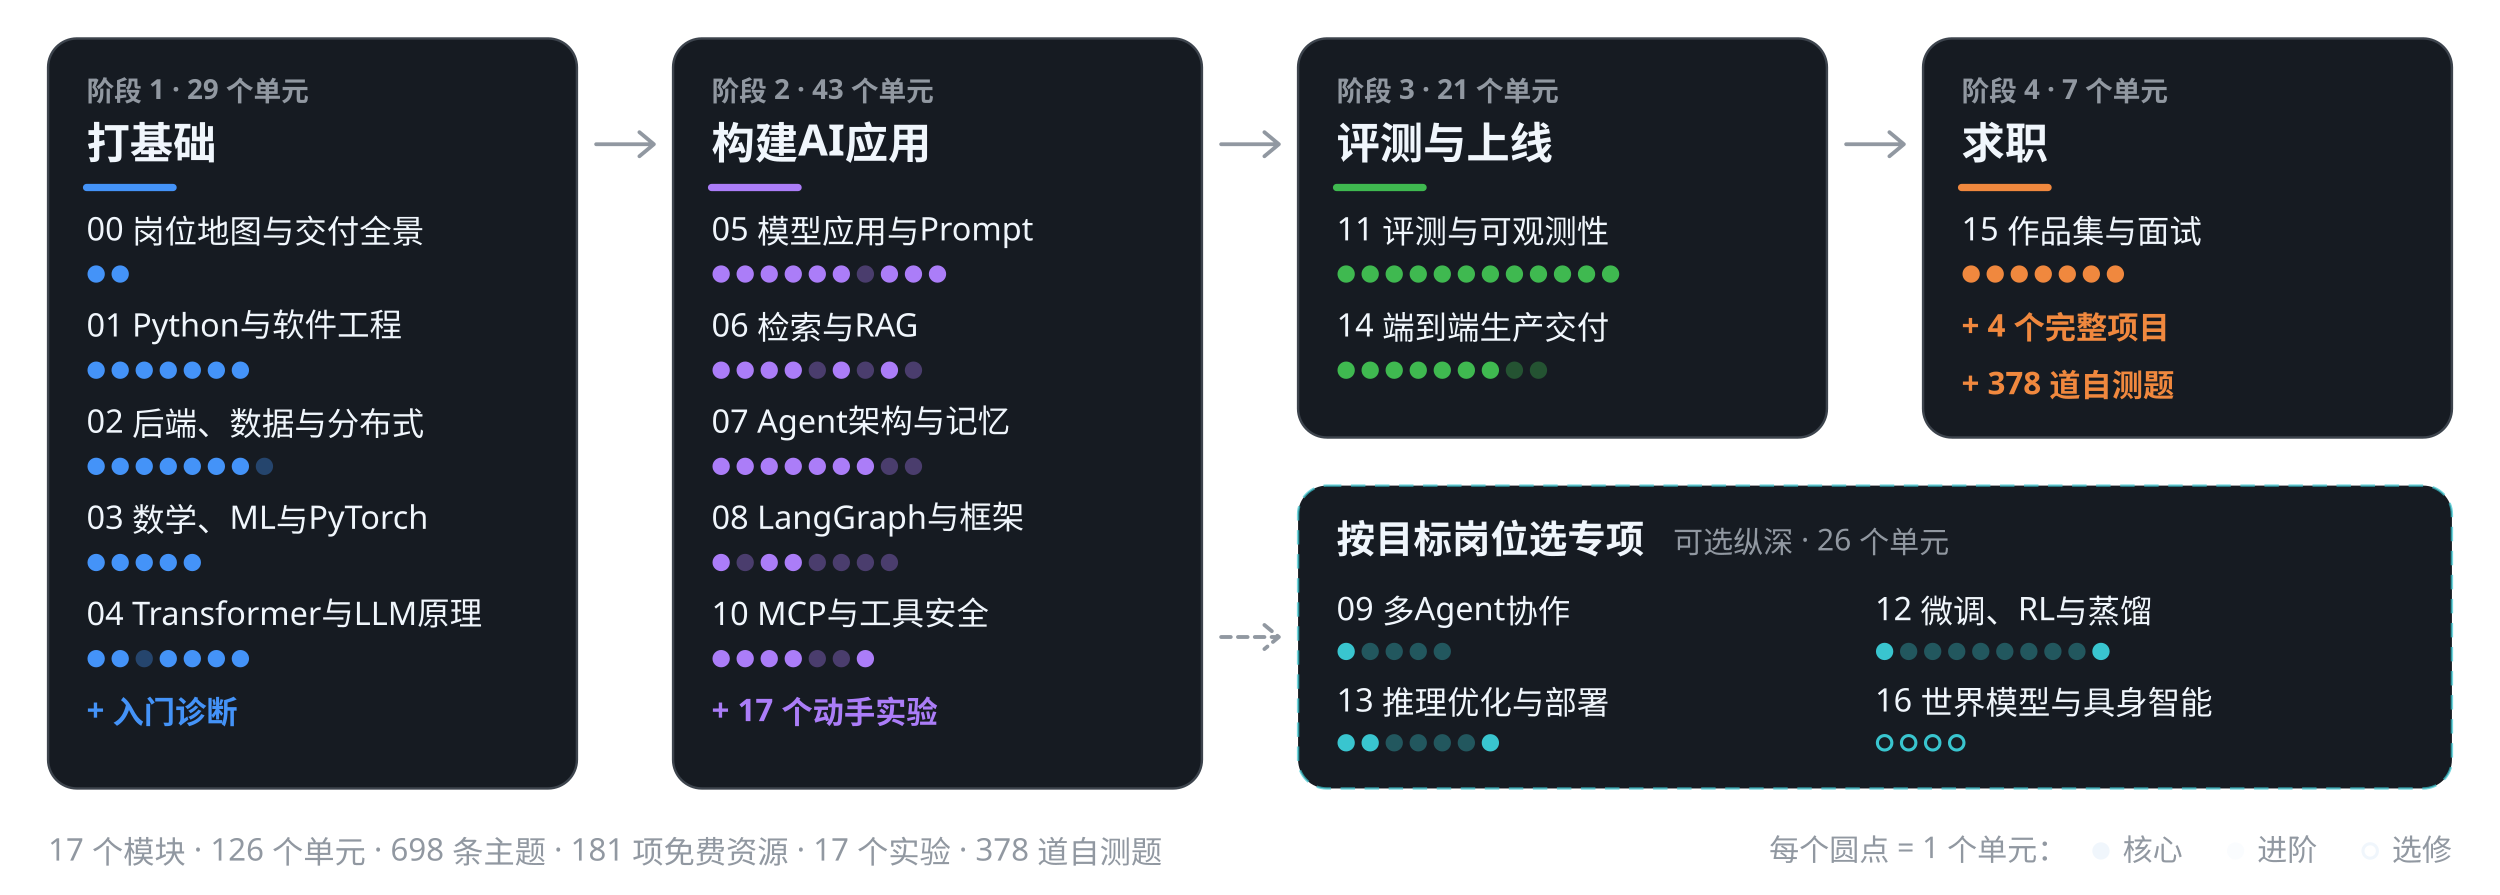
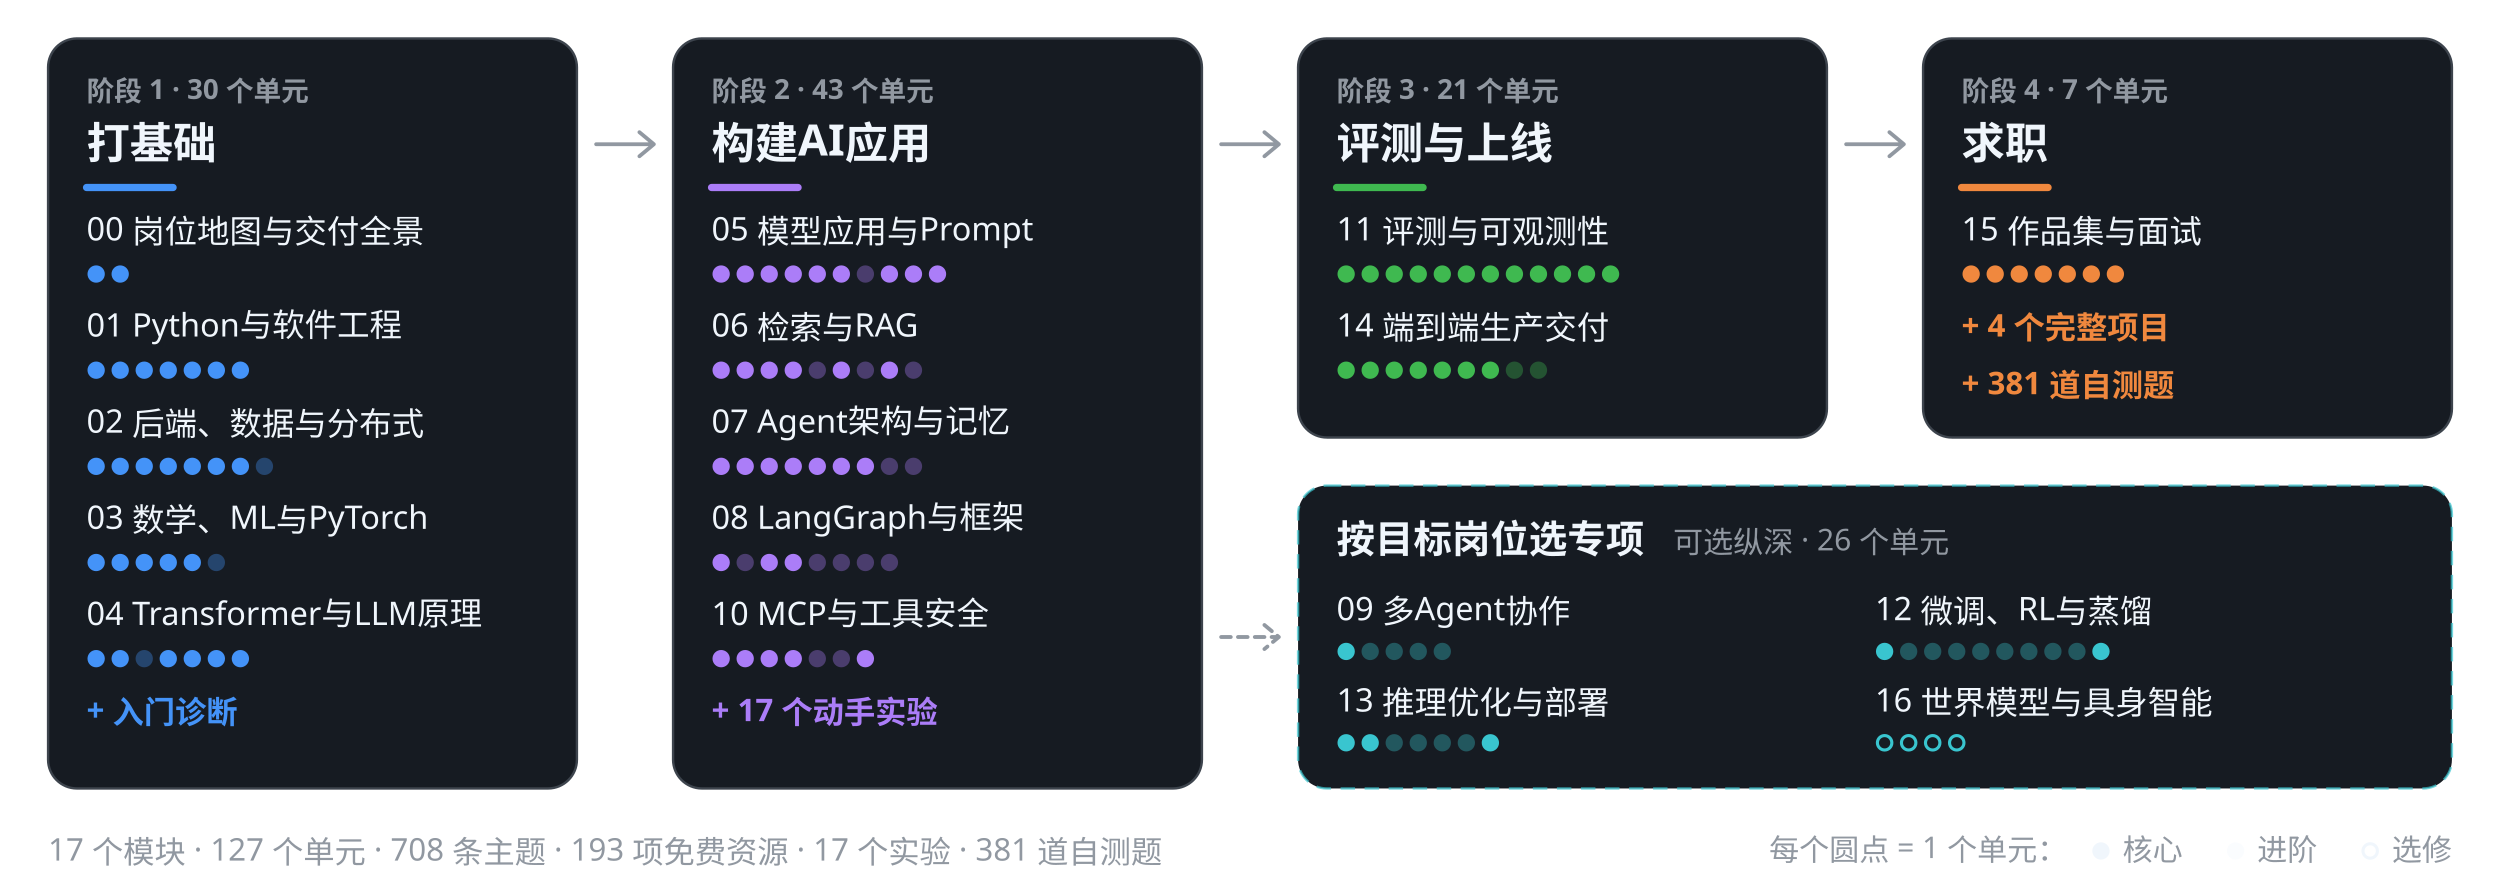
<svg xmlns="http://www.w3.org/2000/svg" viewBox="0 0 1040 372" width="1040" height="372" role="img" aria-labelledby="t d" font-family="-apple-system, BlinkMacSystemFont, 'Segoe UI', 'Noto Sans', Helvetica, Arial, 'PingFang SC', 'Hiragino Sans GB', 'Microsoft YaHei', 'Noto Sans CJK SC', sans-serif">
  <rect x="20.0" y="16" width="220.0" height="312" rx="12" fill="#161b22" stroke="#3d444d" />
-   <text x="36.0" y="42.0" font-size="11.5" fill="#9198a1" font-weight="600">阶段 1 · 29 个单元</text>
+   <text x="36.0" y="42.0" font-size="11.5" fill="#9198a1" font-weight="600">阶段 1 · 30 个单元</text>
  <text x="36.0" y="66.0" font-size="18" fill="#f0f6fc" font-weight="700">打基础</text>
  <line x1="36.0" y1="78" x2="72.0" y2="78" stroke="#4493f8" stroke-width="3" stroke-linecap="round" />
  <text x="36.0" y="100.0" font-size="13.5" fill="#f0f6fc">00  岗位地图与交付全景</text>
  <circle cx="40.0" cy="114" r="3.6" fill="#4493f8" />
  <circle cx="50.0" cy="114" r="3.6" fill="#4493f8" />
  <text x="36.0" y="140.0" font-size="13.5" fill="#f0f6fc">01  Python与软件工程</text>
  <circle cx="40.0" cy="154" r="3.6" fill="#4493f8" />
  <circle cx="50.0" cy="154" r="3.6" fill="#4493f8" />
  <circle cx="60.0" cy="154" r="3.6" fill="#4493f8" />
  <circle cx="70.0" cy="154" r="3.6" fill="#4493f8" />
  <circle cx="80.0" cy="154" r="3.6" fill="#4493f8" />
  <circle cx="90.0" cy="154" r="3.6" fill="#4493f8" />
  <circle cx="100.0" cy="154" r="3.6" fill="#4493f8" />
  <text x="36.0" y="180.0" font-size="13.5" fill="#f0f6fc">02  后端、数据与分布式</text>
  <circle cx="40.0" cy="194" r="3.6" fill="#4493f8" />
  <circle cx="50.0" cy="194" r="3.6" fill="#4493f8" />
  <circle cx="60.0" cy="194" r="3.6" fill="#4493f8" />
  <circle cx="70.0" cy="194" r="3.6" fill="#4493f8" />
  <circle cx="80.0" cy="194" r="3.6" fill="#4493f8" />
  <circle cx="90.0" cy="194" r="3.6" fill="#4493f8" />
  <circle cx="100.0" cy="194" r="3.6" fill="#4493f8" />
  <circle cx="110.0" cy="194" r="3.6" fill="#4493f8" fill-opacity="0.35" />
  <text x="36.0" y="220.0" font-size="13.5" fill="#f0f6fc">03  数学、ML与PyTorch</text>
  <circle cx="40.0" cy="234" r="3.6" fill="#4493f8" />
  <circle cx="50.0" cy="234" r="3.6" fill="#4493f8" />
  <circle cx="60.0" cy="234" r="3.6" fill="#4493f8" />
  <circle cx="70.0" cy="234" r="3.6" fill="#4493f8" />
  <circle cx="80.0" cy="234" r="3.6" fill="#4493f8" />
+   <circle cx="90.0" cy="234" r="3.6" fill="#4493f8" fill-opacity="0.35" />
  <text x="36.0" y="260.0" font-size="13.5" fill="#f0f6fc">04  Transformer与LLM原理</text>
  <circle cx="40.0" cy="274" r="3.6" fill="#4493f8" />
  <circle cx="50.0" cy="274" r="3.6" fill="#4493f8" />
  <circle cx="60.0" cy="274" r="3.6" fill="#4493f8" fill-opacity="0.35" />
  <circle cx="70.0" cy="274" r="3.6" fill="#4493f8" />
  <circle cx="80.0" cy="274" r="3.6" fill="#4493f8" />
  <circle cx="90.0" cy="274" r="3.6" fill="#4493f8" />
  <circle cx="100.0" cy="274" r="3.6" fill="#4493f8" />
  <text x="36.0" y="300.0" font-size="13" fill="#4493f8" font-weight="600">+ 入门诊断</text>
  <path d="M248.0 60 H272.0 M266.0 55 L272.0 60 L266.0 65" fill="none" stroke="#9198a1" stroke-width="1.6" stroke-linecap="round" stroke-linejoin="round" />
  <rect x="280.0" y="16" width="220.0" height="312" rx="12" fill="#161b22" stroke="#3d444d" />
  <text x="296.0" y="42.0" font-size="11.5" fill="#9198a1" font-weight="600">阶段 2 · 43 个单元</text>
  <text x="296.0" y="66.0" font-size="18" fill="#f0f6fc" font-weight="700">构建AI应用</text>
  <line x1="296.0" y1="78" x2="332.0" y2="78" stroke="#ab7df8" stroke-width="3" stroke-linecap="round" />
  <text x="296.0" y="100.0" font-size="13.5" fill="#f0f6fc">05  模型应用与Prompt</text>
  <circle cx="300.0" cy="114" r="3.6" fill="#ab7df8" />
  <circle cx="310.0" cy="114" r="3.6" fill="#ab7df8" />
  <circle cx="320.0" cy="114" r="3.6" fill="#ab7df8" />
  <circle cx="330.0" cy="114" r="3.6" fill="#ab7df8" />
  <circle cx="340.0" cy="114" r="3.6" fill="#ab7df8" />
  <circle cx="350.0" cy="114" r="3.6" fill="#ab7df8" />
  <circle cx="360.0" cy="114" r="3.6" fill="#ab7df8" fill-opacity="0.35" />
  <circle cx="370.0" cy="114" r="3.6" fill="#ab7df8" />
  <circle cx="380.0" cy="114" r="3.6" fill="#ab7df8" />
  <circle cx="390.0" cy="114" r="3.6" fill="#ab7df8" />
  <text x="296.0" y="140.0" font-size="13.5" fill="#f0f6fc">06  检索与RAG</text>
  <circle cx="300.0" cy="154" r="3.6" fill="#ab7df8" />
  <circle cx="310.0" cy="154" r="3.6" fill="#ab7df8" />
  <circle cx="320.0" cy="154" r="3.6" fill="#ab7df8" />
  <circle cx="330.0" cy="154" r="3.6" fill="#ab7df8" />
  <circle cx="340.0" cy="154" r="3.6" fill="#ab7df8" fill-opacity="0.35" />
  <circle cx="350.0" cy="154" r="3.6" fill="#ab7df8" />
  <circle cx="360.0" cy="154" r="3.6" fill="#ab7df8" fill-opacity="0.35" />
  <circle cx="370.0" cy="154" r="3.6" fill="#ab7df8" />
  <circle cx="380.0" cy="154" r="3.6" fill="#ab7df8" fill-opacity="0.35" />
  <text x="296.0" y="180.0" font-size="13.5" fill="#f0f6fc">07  Agent架构与记忆</text>
  <circle cx="300.0" cy="194" r="3.6" fill="#ab7df8" />
  <circle cx="310.0" cy="194" r="3.6" fill="#ab7df8" />
  <circle cx="320.0" cy="194" r="3.6" fill="#ab7df8" />
  <circle cx="330.0" cy="194" r="3.6" fill="#ab7df8" />
  <circle cx="340.0" cy="194" r="3.6" fill="#ab7df8" />
  <circle cx="350.0" cy="194" r="3.6" fill="#ab7df8" />
  <circle cx="360.0" cy="194" r="3.6" fill="#ab7df8" />
  <circle cx="370.0" cy="194" r="3.6" fill="#ab7df8" fill-opacity="0.35" />
  <circle cx="380.0" cy="194" r="3.6" fill="#ab7df8" fill-opacity="0.35" />
  <text x="296.0" y="220.0" font-size="13.5" fill="#f0f6fc">08  LangGraph与框架</text>
  <circle cx="300.0" cy="234" r="3.6" fill="#ab7df8" />
  <circle cx="310.0" cy="234" r="3.6" fill="#ab7df8" fill-opacity="0.35" />
  <circle cx="320.0" cy="234" r="3.6" fill="#ab7df8" />
  <circle cx="330.0" cy="234" r="3.6" fill="#ab7df8" />
  <circle cx="340.0" cy="234" r="3.6" fill="#ab7df8" fill-opacity="0.35" />
  <circle cx="350.0" cy="234" r="3.6" fill="#ab7df8" fill-opacity="0.35" />
  <circle cx="360.0" cy="234" r="3.6" fill="#ab7df8" fill-opacity="0.35" />
  <circle cx="370.0" cy="234" r="3.6" fill="#ab7df8" fill-opacity="0.35" />
  <text x="296.0" y="260.0" font-size="13.5" fill="#f0f6fc">10  MCP与工具安全</text>
  <circle cx="300.0" cy="274" r="3.6" fill="#ab7df8" />
  <circle cx="310.0" cy="274" r="3.6" fill="#ab7df8" />
  <circle cx="320.0" cy="274" r="3.6" fill="#ab7df8" />
  <circle cx="330.0" cy="274" r="3.6" fill="#ab7df8" />
  <circle cx="340.0" cy="274" r="3.6" fill="#ab7df8" fill-opacity="0.35" />
  <circle cx="350.0" cy="274" r="3.6" fill="#ab7df8" fill-opacity="0.35" />
  <circle cx="360.0" cy="274" r="3.6" fill="#ab7df8" />
  <text x="296.0" y="300.0" font-size="13" fill="#ab7df8" font-weight="600">+ 17 个动手实验</text>
  <path d="M508.0 60 H532.0 M526.0 55 L532.0 60 L526.0 65" fill="none" stroke="#9198a1" stroke-width="1.6" stroke-linecap="round" stroke-linejoin="round" />
  <rect x="540.0" y="16" width="220.0" height="166" rx="12" fill="#161b22" stroke="#3d444d" />
  <text x="556.0" y="42.0" font-size="11.5" fill="#9198a1" font-weight="600">阶段 3 · 21 个单元</text>
  <text x="556.0" y="66.0" font-size="18" fill="#f0f6fc" font-weight="700">评测与上线</text>
  <line x1="556.0" y1="78" x2="592.0" y2="78" stroke="#3fb950" stroke-width="3" stroke-linecap="round" />
  <text x="556.0" y="100.0" font-size="13.5" fill="#f0f6fc">11  评测与可观测性</text>
  <circle cx="560.0" cy="114" r="3.6" fill="#3fb950" />
  <circle cx="570.0" cy="114" r="3.6" fill="#3fb950" />
  <circle cx="580.0" cy="114" r="3.6" fill="#3fb950" />
  <circle cx="590.0" cy="114" r="3.6" fill="#3fb950" />
  <circle cx="600.0" cy="114" r="3.6" fill="#3fb950" />
  <circle cx="610.0" cy="114" r="3.6" fill="#3fb950" />
  <circle cx="620.0" cy="114" r="3.6" fill="#3fb950" />
  <circle cx="630.0" cy="114" r="3.6" fill="#3fb950" />
  <circle cx="640.0" cy="114" r="3.6" fill="#3fb950" />
  <circle cx="650.0" cy="114" r="3.6" fill="#3fb950" />
  <circle cx="660.0" cy="114" r="3.6" fill="#3fb950" />
  <circle cx="670.0" cy="114" r="3.6" fill="#3fb950" />
  <text x="556.0" y="140.0" font-size="13.5" fill="#f0f6fc">14  端到端生产交付</text>
  <circle cx="560.0" cy="154" r="3.6" fill="#3fb950" />
  <circle cx="570.0" cy="154" r="3.6" fill="#3fb950" />
  <circle cx="580.0" cy="154" r="3.6" fill="#3fb950" />
  <circle cx="590.0" cy="154" r="3.6" fill="#3fb950" />
  <circle cx="600.0" cy="154" r="3.6" fill="#3fb950" />
  <circle cx="610.0" cy="154" r="3.6" fill="#3fb950" />
  <circle cx="620.0" cy="154" r="3.6" fill="#3fb950" />
  <circle cx="630.0" cy="154" r="3.6" fill="#3fb950" fill-opacity="0.35" />
  <circle cx="640.0" cy="154" r="3.6" fill="#3fb950" fill-opacity="0.35" />
  <path d="M768.0 60 H792.0 M786.0 55 L792.0 60 L786.0 65" fill="none" stroke="#9198a1" stroke-width="1.6" stroke-linecap="round" stroke-linejoin="round" />
  <rect x="800.0" y="16" width="220.0" height="166" rx="12" fill="#161b22" stroke="#3d444d" />
  <text x="816.0" y="42.0" font-size="11.5" fill="#9198a1" font-weight="600">阶段 4 · 7 个单元</text>
  <text x="816.0" y="66.0" font-size="18" fill="#f0f6fc" font-weight="700">求职</text>
  <line x1="816.0" y1="78" x2="852.0" y2="78" stroke="#f0883e" stroke-width="3" stroke-linecap="round" />
  <text x="816.0" y="100.0" font-size="13.5" fill="#f0f6fc">15  作品集与面试</text>
  <circle cx="820.0" cy="114" r="3.6" fill="#f0883e" />
  <circle cx="830.0" cy="114" r="3.6" fill="#f0883e" />
  <circle cx="840.0" cy="114" r="3.6" fill="#f0883e" />
  <circle cx="850.0" cy="114" r="3.6" fill="#f0883e" />
  <circle cx="860.0" cy="114" r="3.6" fill="#f0883e" />
  <circle cx="870.0" cy="114" r="3.6" fill="#f0883e" />
  <circle cx="880.0" cy="114" r="3.6" fill="#f0883e" />
  <text x="816.0" y="140.0" font-size="13" fill="#f0883e" font-weight="600">+ 4 个完整项目</text>
-   <text x="816.0" y="164.0" font-size="13" fill="#f0883e" font-weight="600">+ 378 道自测题</text>
+   <text x="816.0" y="164.0" font-size="13" fill="#f0883e" font-weight="600">+ 381 道自测题</text>
  <rect x="540.0" y="202" width="480.0" height="126" rx="12" fill="#161b22" stroke="#39c5cf" stroke-opacity="0.7" stroke-dasharray="6 4" />
  <path d="M508.0 265.0 H532.0 M526.0 260.0 L532.0 265.0 L526.0 270.0" fill="none" stroke="#9198a1" stroke-width="1.6" stroke-dasharray="4 3" stroke-linecap="round" stroke-linejoin="round" />
  <text x="556.0" y="230.0" font-size="16" fill="#f0f6fc" font-weight="700">按目标岗位选专项</text>
  <text x="696.0" y="230.0" font-size="12.5" fill="#9198a1">可选纵深 · 26 个单元</text>
  <text x="556.0" y="258.0" font-size="13.5" fill="#f0f6fc">09  多Agent协作</text>
  <circle cx="560.0" cy="271" r="3.6" fill="#39c5cf" />
  <circle cx="570.0" cy="271" r="3.6" fill="#39c5cf" fill-opacity="0.35" />
  <circle cx="580.0" cy="271" r="3.6" fill="#39c5cf" fill-opacity="0.35" />
  <circle cx="590.0" cy="271" r="3.6" fill="#39c5cf" fill-opacity="0.35" />
  <circle cx="600.0" cy="271" r="3.6" fill="#39c5cf" fill-opacity="0.35" />
  <text x="780.0" y="258.0" font-size="13.5" fill="#f0f6fc">12  微调、RL与蒸馏</text>
  <circle cx="784.0" cy="271" r="3.6" fill="#39c5cf" />
  <circle cx="794.0" cy="271" r="3.6" fill="#39c5cf" fill-opacity="0.35" />
  <circle cx="804.0" cy="271" r="3.6" fill="#39c5cf" fill-opacity="0.35" />
  <circle cx="814.0" cy="271" r="3.6" fill="#39c5cf" fill-opacity="0.35" />
  <circle cx="824.0" cy="271" r="3.6" fill="#39c5cf" fill-opacity="0.35" />
  <circle cx="834.0" cy="271" r="3.6" fill="#39c5cf" fill-opacity="0.35" />
  <circle cx="844.0" cy="271" r="3.6" fill="#39c5cf" fill-opacity="0.35" />
  <circle cx="854.0" cy="271" r="3.6" fill="#39c5cf" fill-opacity="0.35" />
  <circle cx="864.0" cy="271" r="3.6" fill="#39c5cf" fill-opacity="0.35" />
  <circle cx="874.0" cy="271" r="3.6" fill="#39c5cf" />
  <text x="556.0" y="296.0" font-size="13.5" fill="#f0f6fc">13  推理优化与部署</text>
  <circle cx="560.0" cy="309" r="3.6" fill="#39c5cf" />
  <circle cx="570.0" cy="309" r="3.6" fill="#39c5cf" />
  <circle cx="580.0" cy="309" r="3.6" fill="#39c5cf" fill-opacity="0.35" />
  <circle cx="590.0" cy="309" r="3.6" fill="#39c5cf" fill-opacity="0.35" />
  <circle cx="600.0" cy="309" r="3.6" fill="#39c5cf" fill-opacity="0.35" />
  <circle cx="610.0" cy="309" r="3.6" fill="#39c5cf" fill-opacity="0.35" />
  <circle cx="620.0" cy="309" r="3.6" fill="#39c5cf" />
  <text x="780.0" y="296.0" font-size="13.5" fill="#f0f6fc">16  世界模型与具身智能</text>
  <circle cx="784.0" cy="309" r="3" fill="none" stroke="#39c5cf" stroke-width="1.3" />
  <circle cx="794.0" cy="309" r="3" fill="none" stroke="#39c5cf" stroke-width="1.3" />
  <circle cx="804.0" cy="309" r="3" fill="none" stroke="#39c5cf" stroke-width="1.3" />
  <circle cx="814.0" cy="309" r="3" fill="none" stroke="#39c5cf" stroke-width="1.3" />
-   <text x="20.0" y="358.0" font-size="13" fill="#9198a1">17 个模块 · 126 个单元 · 698 条主题 · 181 项免费资源 · 17 个实验 · 378 道自测题</text>
+   <text x="20.0" y="358.0" font-size="13" fill="#9198a1">17 个模块 · 127 个单元 · 708 条主题 · 193 项免费资源 · 17 个实验 · 381 道自测题</text>
  <text x="1020.0" y="358.0" font-size="12.5" fill="#9198a1" text-anchor="end">选修</text>
  <circle cx="986.0" cy="354" r="3" fill="none" stroke="#f0f6fc" stroke-width="1.3" />
  <text x="964.0" y="358.0" font-size="12.5" fill="#9198a1" text-anchor="end">进阶</text>
  <circle cx="930.0" cy="354" r="3.6" fill="#f0f6fc" fill-opacity="0.35" />
  <text x="908.0" y="358.0" font-size="12.5" fill="#9198a1" text-anchor="end">核心</text>
  <circle cx="874.0" cy="354" r="3.6" fill="#f0f6fc" />
  <text x="860.0" y="358.0" font-size="12.5" fill="#9198a1" text-anchor="end">每个圆点 = 1 个单元：</text>
</svg>
